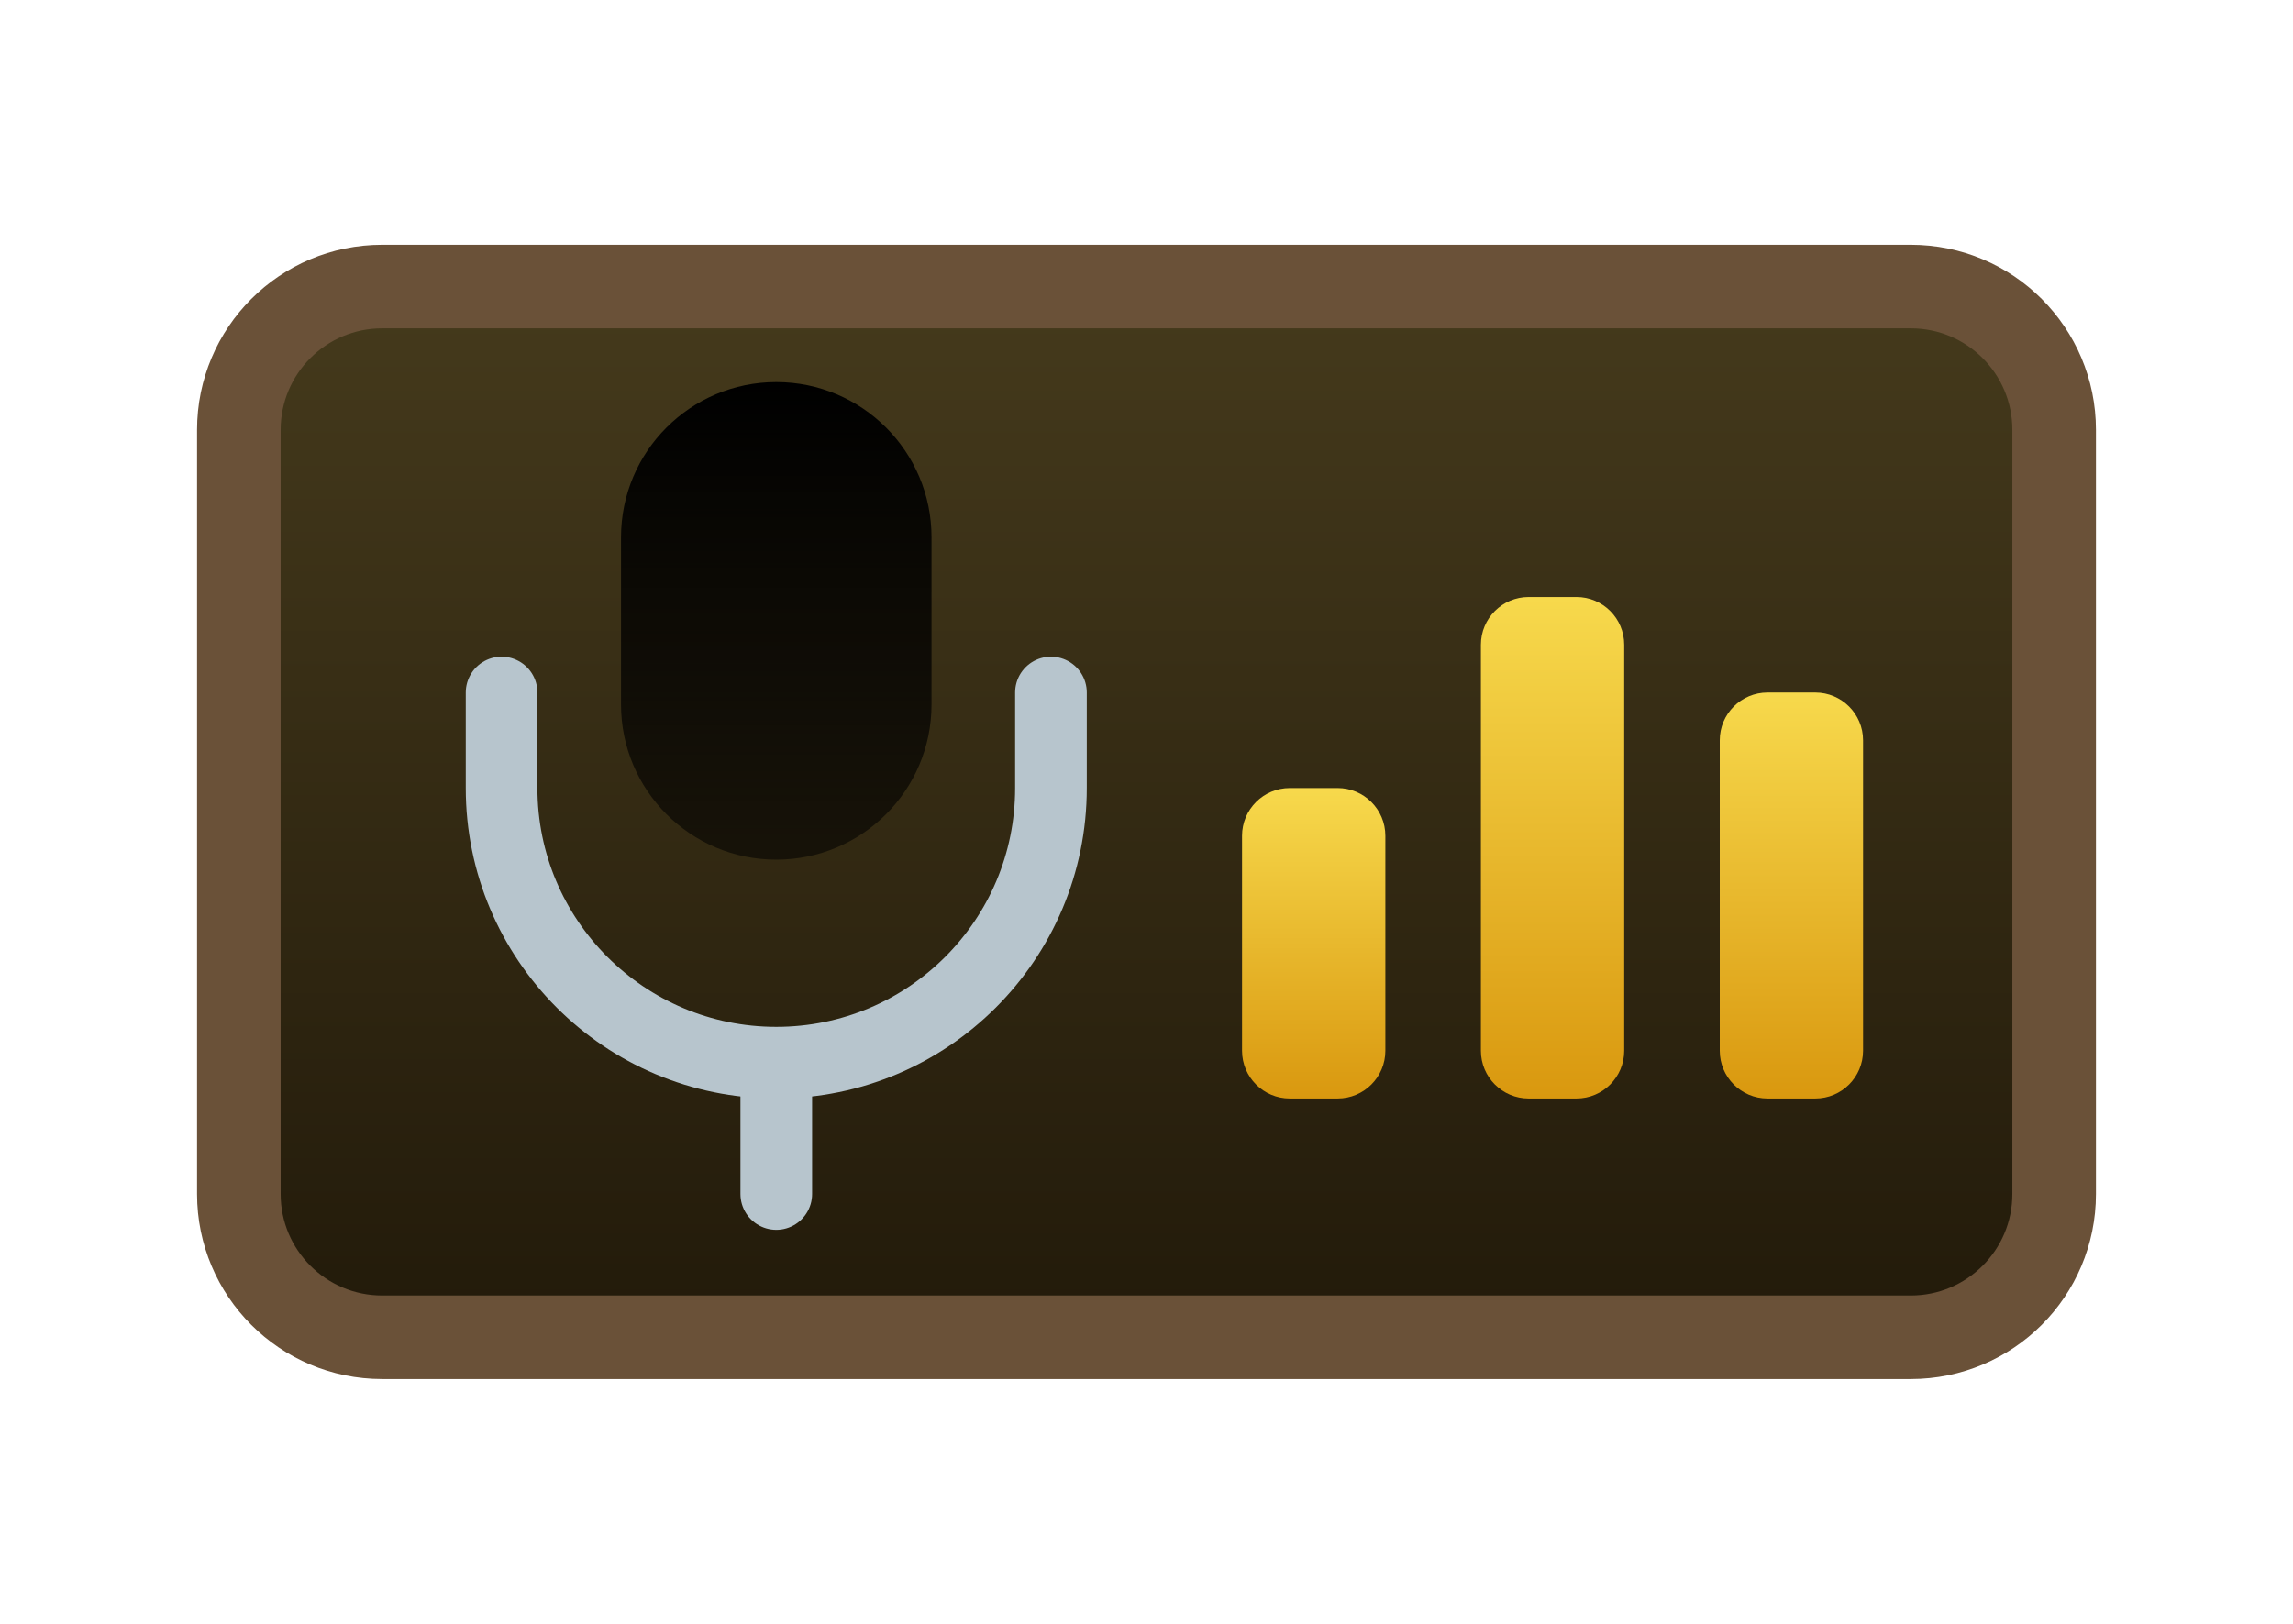
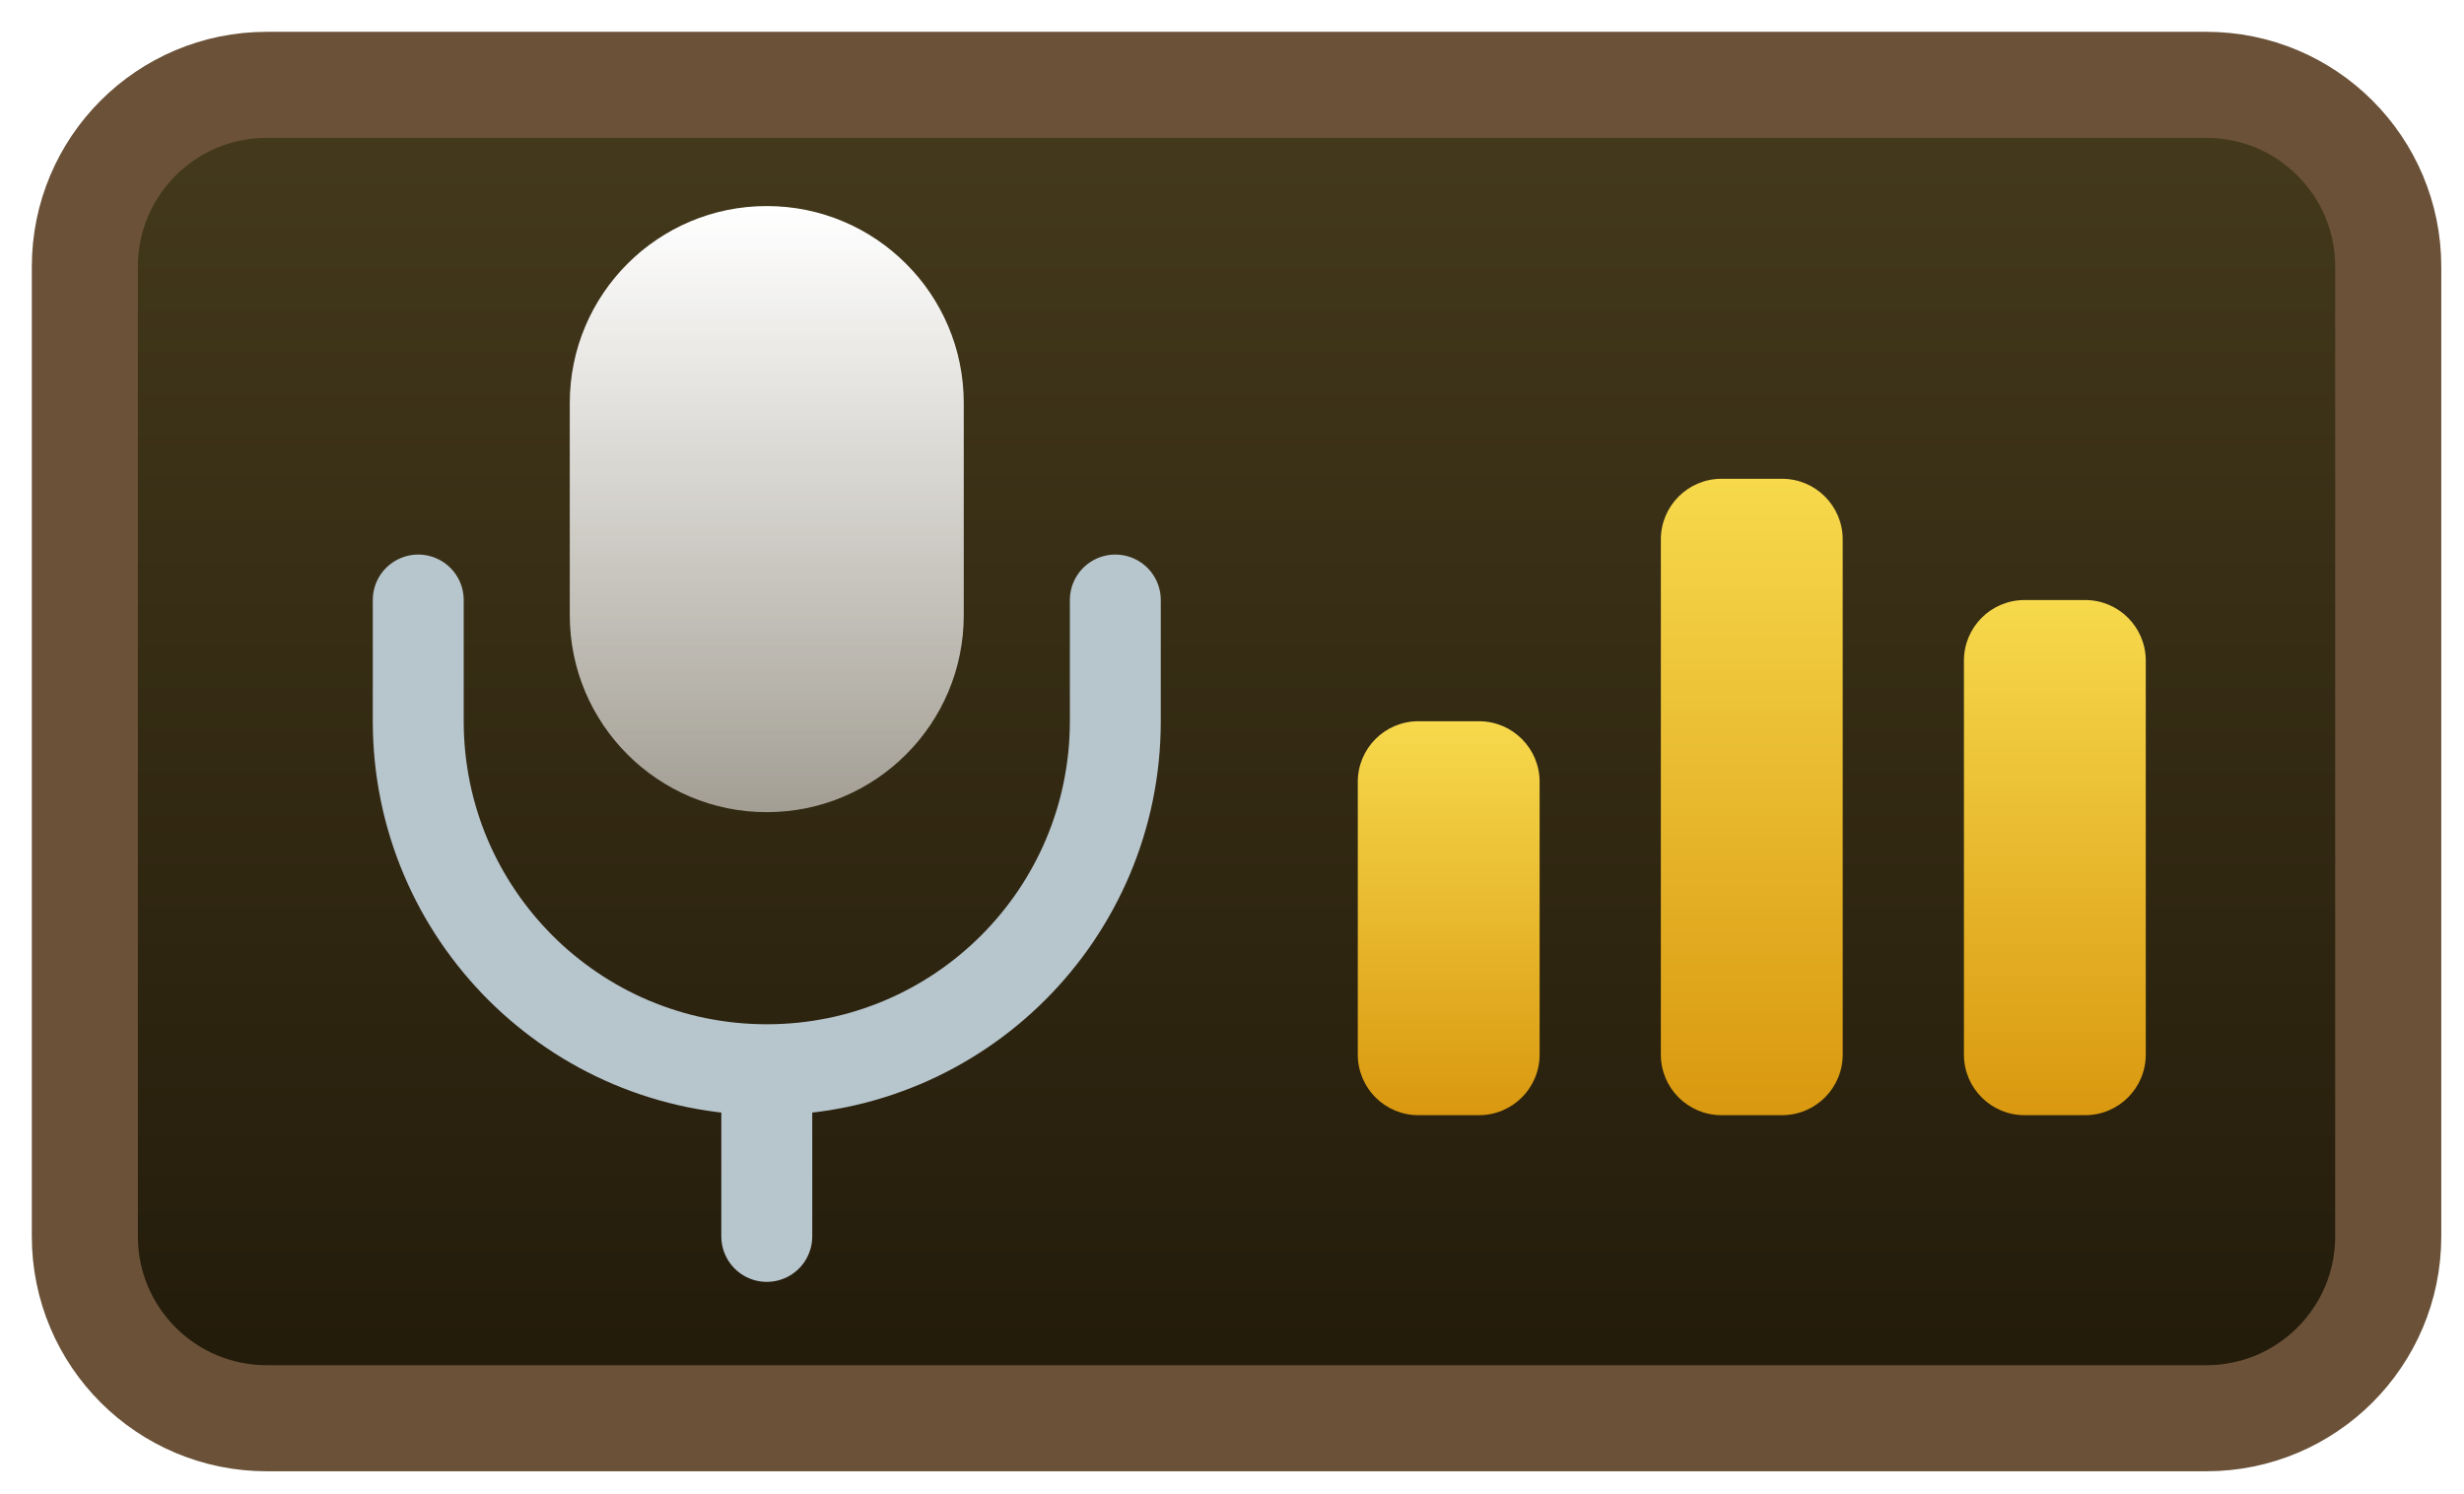
- <svg xmlns="http://www.w3.org/2000/svg" viewBox="0 0 96 68">
+ <svg xmlns="http://www.w3.org/2000/svg" viewBox="0 0 81.3 49.3">
  <defs>
    <linearGradient id="bbG2" x1="0" y1="0" x2="0" y2="1">
      <stop stop-color="#453a1c" />
      <stop offset="1" stop-color="#221a0a" />
    </linearGradient>
    <linearGradient id="mtl" x1="0" y1="0" x2="0" y2="1">
-       <stop stop-color="{{graphic1Color}}" />
-       <stop offset="1" stop-color="{{graphic1Color}}" stop-opacity="0.55" />
+       <stop stop-color="#ffffff" />
+       <stop offset="1" stop-color="#ffffff" stop-opacity="0.55" />
    </linearGradient>
    <linearGradient id="ambG" x1="0" y1="0" x2="0" y2="1">
      <stop stop-color="#f7d94c" />
      <stop offset="1" stop-color="#d9980f" />
    </linearGradient>
  </defs>
-   <rect x="10" y="12" width="76" height="44" rx="6" fill="url(#bbG2)" stroke="#6a5138" stroke-width="3.5" />
-   <rect x="26" y="16" width="13" height="20" rx="6.5" fill="url(#mtl)" />
-   <path d="M21 29 v4 a11.5 11.5 0 0 0 23 0 v-4" fill="none" stroke="#b7c5cd" stroke-width="3" stroke-linecap="round" />
-   <line x1="32.5" y1="45" x2="32.5" y2="50" stroke="#b7c5cd" stroke-width="3" stroke-linecap="round" />
-   <rect x="52" y="33" width="6" height="13" rx="2" fill="url(#ambG)" />
-   <rect x="62" y="25" width="6" height="21" rx="2" fill="url(#ambG)" />
-   <rect x="72" y="29" width="6" height="17" rx="2" fill="url(#ambG)" />
+   <g transform="translate(-7.2 -9.2)">
+     <rect x="10" y="12" width="76" height="44" rx="6" fill="url(#bbG2)" stroke="#6a5138" stroke-width="3.5" />
+     <rect x="26" y="16" width="13" height="20" rx="6.5" fill="url(#mtl)" />
+     <path d="M21 29 v4 a11.5 11.5 0 0 0 23 0 v-4" fill="none" stroke="#b7c5cd" stroke-width="3" stroke-linecap="round" />
+     <line x1="32.5" y1="45" x2="32.5" y2="50" stroke="#b7c5cd" stroke-width="3" stroke-linecap="round" />
+     <rect x="52" y="33" width="6" height="13" rx="2" fill="url(#ambG)" />
+     <rect x="62" y="25" width="6" height="21" rx="2" fill="url(#ambG)" />
+     <rect x="72" y="29" width="6" height="17" rx="2" fill="url(#ambG)" />
+   </g>
</svg>
